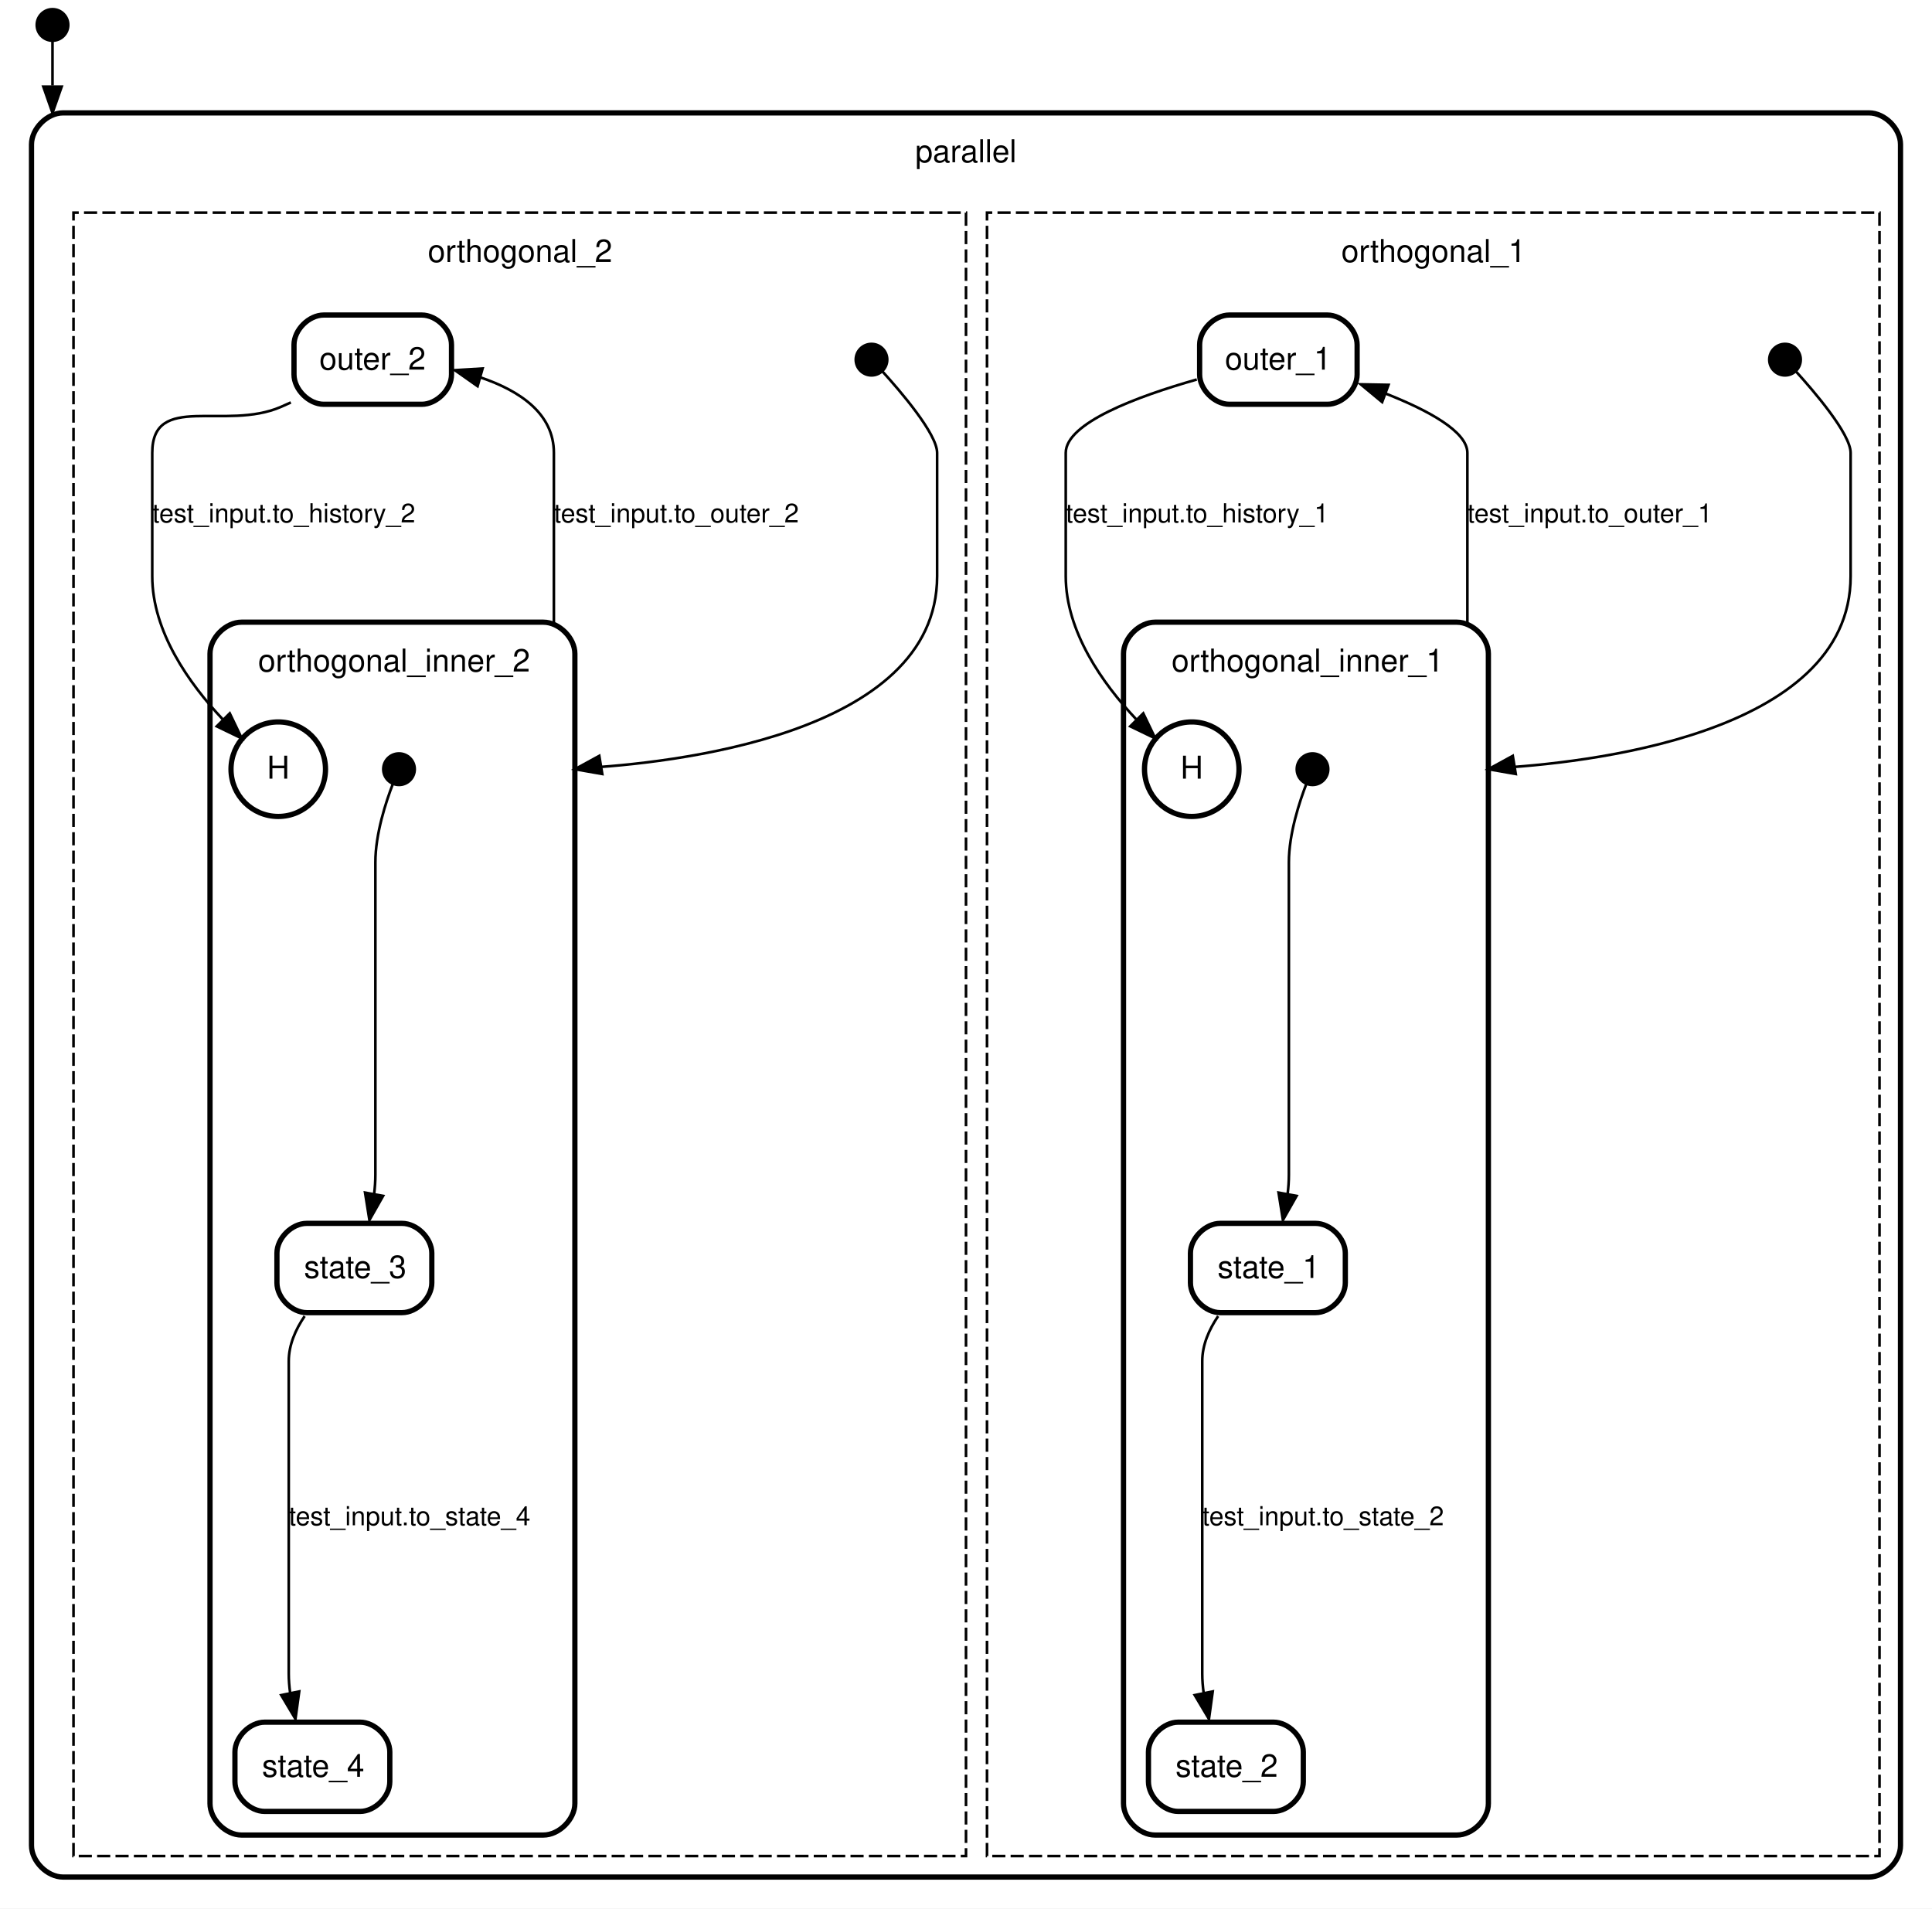
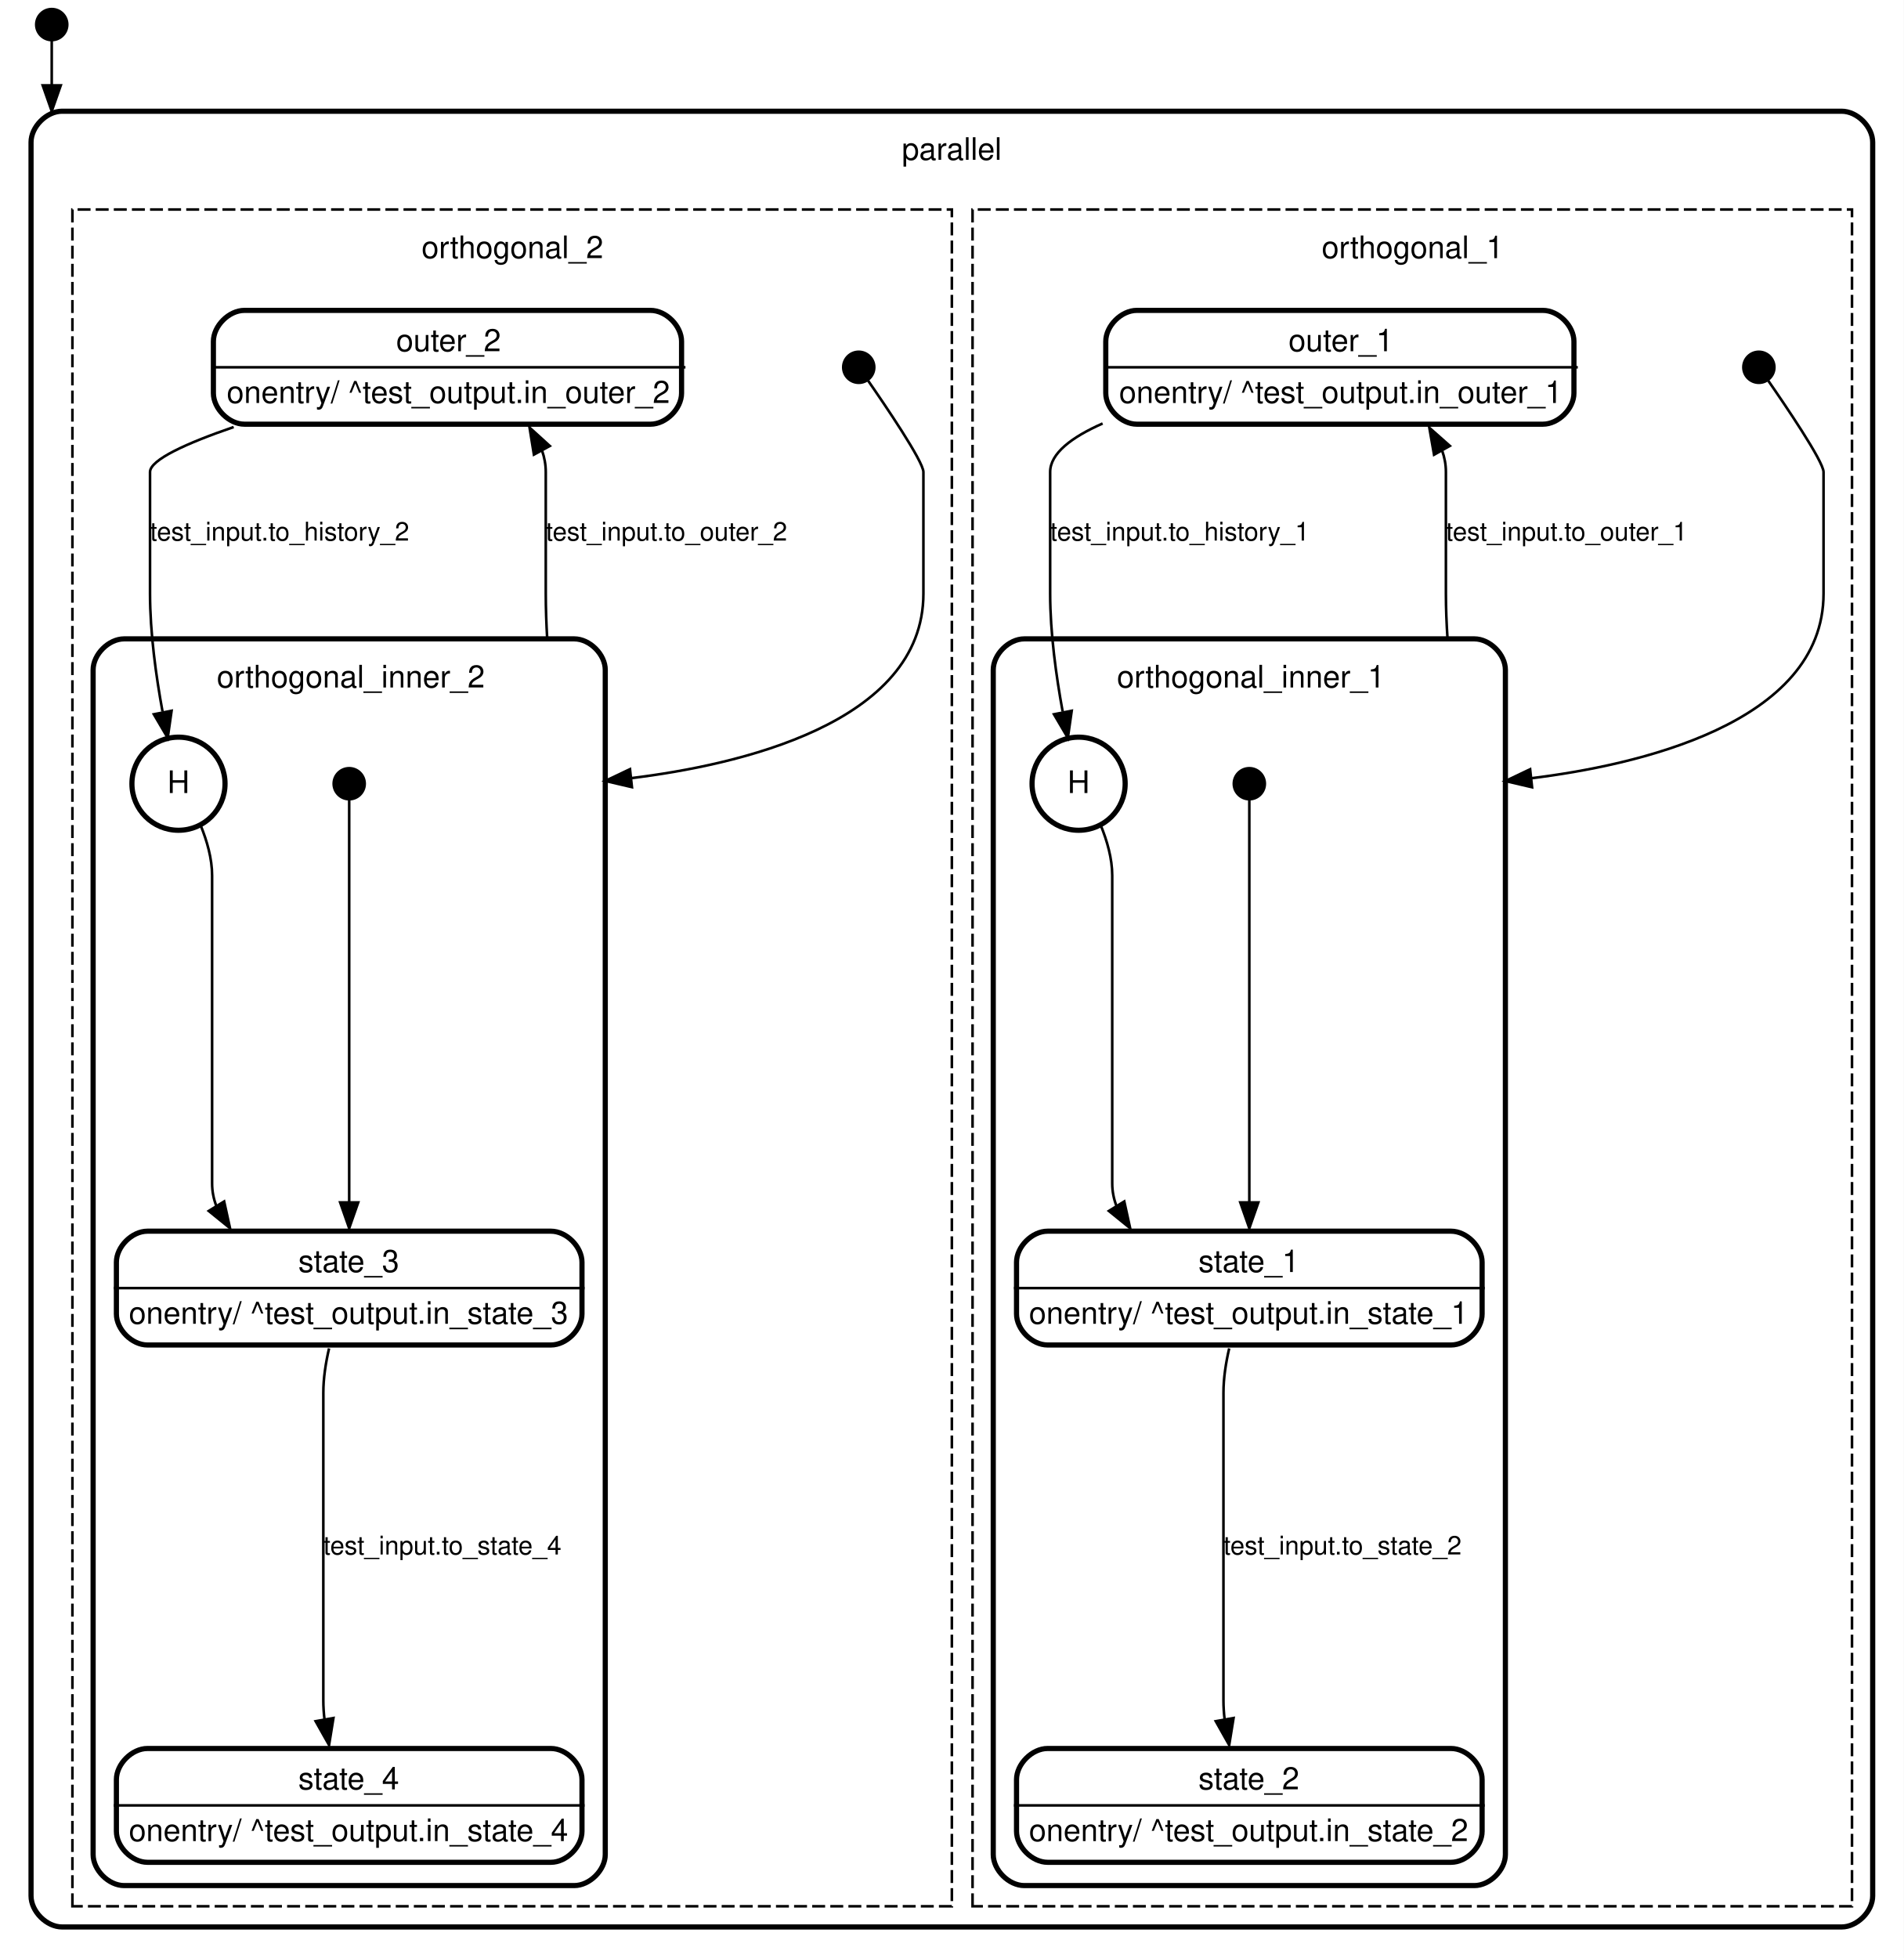
- <svg xmlns="http://www.w3.org/2000/svg" width="736pt" height="727pt" viewBox="0.00 0.00 736.00 727.00">
-   <g id="graph0" class="graph" transform="scale(1 1) rotate(0) translate(4 723)">
-     <polygon fill="#ffffff" stroke="transparent" points="-4,4 -4,-723 732,-723 732,4 -4,4" />
+ <svg xmlns="http://www.w3.org/2000/svg" width="736pt" height="757pt" viewBox="0.00 0.00 736.00 757.00">
+   <g id="graph0" class="graph" transform="scale(1 1) rotate(0) translate(4 753)">
+     <polygon fill="#ffffff" stroke="transparent" points="-4,4 -4,-753 732,-753 732,4 -4,4" />
    <g id="clust1" class="cluster">
-       <path fill="none" stroke="#000000" stroke-width="2" d="M20,-8C20,-8 708,-8 708,-8 714,-8 720,-14 720,-20 720,-20 720,-668 720,-668 720,-674 714,-680 708,-680 708,-680 20,-680 20,-680 14,-680 8,-674 8,-668 8,-668 8,-20 8,-20 8,-14 14,-8 20,-8" />
-       <text text-anchor="start" x="344.667" y="-661.2" font-family="Helvetica,sans-Serif" font-size="12.00" fill="#000000">parallel</text>
+       <path fill="none" stroke="#000000" stroke-width="2" d="M20,-8C20,-8 708,-8 708,-8 714,-8 720,-14 720,-20 720,-20 720,-698 720,-698 720,-704 714,-710 708,-710 708,-710 20,-710 20,-710 14,-710 8,-704 8,-698 8,-698 8,-20 8,-20 8,-14 14,-8 20,-8" />
+       <text text-anchor="start" x="344.667" y="-691.2" font-family="Helvetica,sans-Serif" font-size="12.00" fill="#000000">parallel</text>
    </g>
    <g id="clust2" class="cluster">
-       <polygon fill="none" stroke="#000000" stroke-dasharray="5,2" points="372,-16 372,-642 712,-642 712,-16 372,-16" />
-       <text text-anchor="start" x="506.985" y="-623.2" font-family="Helvetica,sans-Serif" font-size="12.00" fill="#000000">orthogonal_1</text>
+       <polygon fill="none" stroke="#000000" stroke-dasharray="5,2" points="372,-16 372,-672 712,-672 712,-16 372,-16" />
+       <text text-anchor="start" x="506.985" y="-653.2" font-family="Helvetica,sans-Serif" font-size="12.00" fill="#000000">orthogonal_1</text>
    </g>
    <g id="clust3" class="cluster">
-       <path fill="none" stroke="#000000" stroke-width="2" d="M436,-24C436,-24 551,-24 551,-24 557,-24 563,-30 563,-36 563,-36 563,-474 563,-474 563,-480 557,-486 551,-486 551,-486 436,-486 436,-486 430,-486 424,-480 424,-474 424,-474 424,-36 424,-36 424,-30 430,-24 436,-24" />
-       <text text-anchor="start" x="442.315" y="-467.2" font-family="Helvetica,sans-Serif" font-size="12.00" fill="#000000">orthogonal_inner_1</text>
+       <path fill="none" stroke="#000000" stroke-width="2" d="M392,-24C392,-24 566,-24 566,-24 572,-24 578,-30 578,-36 578,-36 578,-494 578,-494 578,-500 572,-506 566,-506 566,-506 392,-506 392,-506 386,-506 380,-500 380,-494 380,-494 380,-36 380,-36 380,-30 386,-24 392,-24" />
+       <text text-anchor="start" x="427.815" y="-487.2" font-family="Helvetica,sans-Serif" font-size="12.00" fill="#000000">orthogonal_inner_1</text>
    </g>
    <g id="clust4" class="cluster">
-       <polygon fill="none" stroke="#000000" stroke-dasharray="5,2" points="24,-16 24,-642 364,-642 364,-16 24,-16" />
-       <text text-anchor="start" x="158.985" y="-623.2" font-family="Helvetica,sans-Serif" font-size="12.00" fill="#000000">orthogonal_2</text>
+       <polygon fill="none" stroke="#000000" stroke-dasharray="5,2" points="24,-16 24,-672 364,-672 364,-16 24,-16" />
+       <text text-anchor="start" x="158.985" y="-653.2" font-family="Helvetica,sans-Serif" font-size="12.00" fill="#000000">orthogonal_2</text>
    </g>
    <g id="clust5" class="cluster">
-       <path fill="none" stroke="#000000" stroke-width="2" d="M88,-24C88,-24 203,-24 203,-24 209,-24 215,-30 215,-36 215,-36 215,-474 215,-474 215,-480 209,-486 203,-486 203,-486 88,-486 88,-486 82,-486 76,-480 76,-474 76,-474 76,-36 76,-36 76,-30 82,-24 88,-24" />
-       <text text-anchor="start" x="94.315" y="-467.2" font-family="Helvetica,sans-Serif" font-size="12.00" fill="#000000">orthogonal_inner_2</text>
+       <path fill="none" stroke="#000000" stroke-width="2" d="M44,-24C44,-24 218,-24 218,-24 224,-24 230,-30 230,-36 230,-36 230,-494 230,-494 230,-500 224,-506 218,-506 218,-506 44,-506 44,-506 38,-506 32,-500 32,-494 32,-494 32,-36 32,-36 32,-30 38,-24 44,-24" />
+       <text text-anchor="start" x="79.815" y="-487.2" font-family="Helvetica,sans-Serif" font-size="12.00" fill="#000000">orthogonal_inner_2</text>
    </g>
    <g id="node1" class="node">
-       <ellipse fill="#000000" stroke="#000000" stroke-width="2" cx="16" cy="-713.5" rx="5.5" ry="5.5" />
+       <ellipse fill="#000000" stroke="#000000" stroke-width="2" cx="16" cy="-743.5" rx="5.5" ry="5.5" />
    </g>
    <g id="edge1" class="edge">
-       <path fill="none" stroke="#000000" d="M16,-707.69C16,-703.614 16,-697.621 16,-690.446" />
-       <polygon fill="#000000" stroke="#000000" points="19.5,-689.998 16,-679.998 12.5,-689.998 19.5,-689.998" />
-       <text text-anchor="middle" x="17.39" y="-691" font-family="Helvetica,sans-Serif" font-size="10.00" fill="#000000"> </text>
+       <path fill="none" stroke="#000000" d="M16,-737.807C16,-733.659 16,-727.477 16,-720.037" />
+       <polygon fill="#000000" stroke="#000000" points="19.5,-719.998 16,-709.998 12.5,-719.998 19.5,-719.998" />
+       <text text-anchor="middle" x="17.39" y="-721" font-family="Helvetica,sans-Serif" font-size="10.00" fill="#000000"> </text>
    </g>
    <g id="node4" class="node">
-       <ellipse fill="#000000" stroke="#000000" stroke-width="2" cx="676" cy="-586" rx="5.5" ry="5.5" />
+       <ellipse fill="#000000" stroke="#000000" stroke-width="2" cx="676" cy="-611" rx="5.5" ry="5.5" />
    </g>
    <g id="edge2" class="edge">
-       <path fill="none" stroke="#000000" d="M679.906,-581.81C686.938,-574.087 701,-557.737 701,-550.5 701,-550.5 701,-550.5 701,-503.5 701,-442.603 598.409,-432.154 565.223,-430.367" />
-       <polygon fill="#000000" stroke="#000000" points="573.436,-428.173 563,-430.001 572.298,-435.08 573.436,-428.173" />
-       <text text-anchor="middle" x="702.389" y="-524" font-family="Helvetica,sans-Serif" font-size="10.00" fill="#000000"> </text>
+       <path fill="none" stroke="#000000" d="M679.268,-606.335C686.045,-596.581 701,-574.59 701,-570.5 701,-570.5 701,-570.5 701,-523.5 701,-472.884 627.784,-457.009 588.011,-452.119" />
+       <polygon fill="#000000" stroke="#000000" points="588.317,-448.632 577.997,-451.033 587.562,-455.591 588.317,-448.632" />
+       <text text-anchor="middle" x="702.389" y="-544" font-family="Helvetica,sans-Serif" font-size="10.00" fill="#000000"> </text>
    </g>
    <g id="node5" class="node">
-       <polygon fill="transparent" stroke="transparent" stroke-width="2" points="514,-604 452,-604 452,-568 514,-568 514,-604" />
-       <text text-anchor="start" x="462.658" y="-582.2" font-family="Helvetica,sans-Serif" font-size="12.00" fill="#000000">outer_1</text>
-       <path fill="none" stroke="#000000" stroke-width="2" d="M464.333,-569C464.333,-569 501.667,-569 501.667,-569 507.333,-569 513,-574.667 513,-580.333 513,-580.333 513,-591.667 513,-591.667 513,-597.333 507.333,-603 501.667,-603 501.667,-603 464.333,-603 464.333,-603 458.667,-603 453,-597.333 453,-591.667 453,-591.667 453,-580.333 453,-580.333 453,-574.667 458.667,-569 464.333,-569" />
+       <polygon fill="transparent" stroke="transparent" stroke-width="2" points="605.5,-634 422.5,-634 422.5,-588 605.5,-588 605.5,-634" />
+       <text text-anchor="start" x="494.158" y="-617.2" font-family="Helvetica,sans-Serif" font-size="12.00" fill="#000000">outer_1</text>
+       <text text-anchor="start" x="428.652" y="-597.2" font-family="Helvetica,sans-Serif" font-size="12.00" fill="#000000">onentry/ ^test_output.in_outer_1</text>
+       <polygon fill="#000000" stroke="#000000" points="423,-611 423,-611 606,-611 606,-611 423,-611" />
+       <path fill="none" stroke="#000000" stroke-width="2" d="M435.5,-589C435.5,-589 592.5,-589 592.5,-589 598.5,-589 604.5,-595 604.5,-601 604.5,-601 604.5,-621 604.5,-621 604.5,-627 598.5,-633 592.5,-633 592.5,-633 435.5,-633 435.5,-633 429.5,-633 423.5,-627 423.5,-621 423.5,-621 423.5,-601 423.5,-601 423.5,-595 429.5,-589 435.5,-589" />
    </g>
    <g id="node10" class="node">
-       <ellipse fill="transparent" stroke="#000000" stroke-width="2" cx="450" cy="-430" rx="18" ry="18" />
-       <text text-anchor="middle" x="450" y="-426.4" font-family="Helvetica,sans-Serif" font-size="12.00" fill="#000000">H</text>
+       <ellipse fill="transparent" stroke="#000000" stroke-width="2" cx="413" cy="-450" rx="18" ry="18" />
+       <text text-anchor="middle" x="413" y="-446.4" font-family="Helvetica,sans-Serif" font-size="12.00" fill="#000000">H</text>
+     </g>
+     <g id="edge7" class="edge">
+       <path fill="none" stroke="#000000" d="M422.282,-589.274C410.255,-583.954 402,-577.685 402,-570.5 402,-570.5 402,-570.5 402,-523.5 402,-508.33 404.32,-491.592 406.829,-477.925" />
+       <polygon fill="#000000" stroke="#000000" points="410.342,-478.2 408.841,-467.712 403.474,-476.846 410.342,-478.2" />
+       <text text-anchor="start" x="402" y="-544" font-family="Helvetica,sans-Serif" font-size="10.00" fill="#000000">test_input.to_history_1   </text>
    </g>
    <g id="edge6" class="edge">
-       <path fill="none" stroke="#000000" d="M451.915,-578.443C429.072,-571.952 402,-561.862 402,-550.5 402,-550.5 402,-550.5 402,-503.5 402,-482.479 415.934,-462.773 428.787,-449.068" />
-       <polygon fill="#000000" stroke="#000000" points="431.528,-451.276 436.116,-441.727 426.574,-446.33 431.528,-451.276" />
-       <text text-anchor="start" x="402" y="-524" font-family="Helvetica,sans-Serif" font-size="10.00" fill="#000000">test_input.to_history_1   </text>
+       <path fill="none" stroke="#000000" d="M555.635,-505.997C555.24,-511.897 555,-517.815 555,-523.5 555,-570.5 555,-570.5 555,-570.5 555,-573.402 554.474,-576.165 553.541,-578.786" />
+       <polygon fill="#000000" stroke="#000000" points="550.419,-577.197 548.594,-587.634 556.529,-580.613 550.419,-577.197" />
+       <text text-anchor="start" x="555" y="-544" font-family="Helvetica,sans-Serif" font-size="10.00" fill="#000000">test_input.to_outer_1   </text>
+     </g>
+     <g id="node7" class="node">
+       <ellipse fill="#000000" stroke="#000000" stroke-width="2" cx="479" cy="-450" rx="5.5" ry="5.5" />
+     </g>
+     <g id="node8" class="node">
+       <polygon fill="transparent" stroke="transparent" stroke-width="2" points="570,-278 388,-278 388,-232 570,-232 570,-278" />
+       <text text-anchor="start" x="459.324" y="-261.2" font-family="Helvetica,sans-Serif" font-size="12.00" fill="#000000">state_1</text>
+       <text text-anchor="start" x="393.817" y="-241.2" font-family="Helvetica,sans-Serif" font-size="12.00" fill="#000000">onentry/ ^test_output.in_state_1</text>
+       <polygon fill="#000000" stroke="#000000" points="388,-255 388,-255 570,-255 570,-255 388,-255" />
+       <path fill="none" stroke="#000000" stroke-width="2" d="M401,-233C401,-233 557,-233 557,-233 563,-233 569,-239 569,-245 569,-245 569,-265 569,-265 569,-271 563,-277 557,-277 557,-277 401,-277 401,-277 395,-277 389,-271 389,-265 389,-265 389,-245 389,-245 389,-239 395,-233 401,-233" />
+     </g>
+     <g id="edge3" class="edge">
+       <path fill="none" stroke="#000000" d="M479,-444.466C479,-437.482 479,-425.101 479,-414.5 479,-414.5 479,-414.5 479,-295.5 479,-293.127 479,-290.676 479,-288.208" />
+       <polygon fill="#000000" stroke="#000000" points="482.5,-288.131 479,-278.131 475.5,-288.131 482.5,-288.131" />
+       <text text-anchor="middle" x="480.389" y="-352" font-family="Helvetica,sans-Serif" font-size="10.00" fill="#000000"> </text>
+     </g>
+     <g id="node9" class="node">
+       <polygon fill="transparent" stroke="transparent" stroke-width="2" points="570,-78 388,-78 388,-32 570,-32 570,-78" />
+       <text text-anchor="start" x="459.324" y="-61.2" font-family="Helvetica,sans-Serif" font-size="12.00" fill="#000000">state_2</text>
+       <text text-anchor="start" x="393.817" y="-41.2" font-family="Helvetica,sans-Serif" font-size="12.00" fill="#000000">onentry/ ^test_output.in_state_2</text>
+       <polygon fill="#000000" stroke="#000000" points="388,-55 388,-55 570,-55 570,-55 388,-55" />
+       <path fill="none" stroke="#000000" stroke-width="2" d="M401,-33C401,-33 557,-33 557,-33 563,-33 569,-39 569,-45 569,-45 569,-65 569,-65 569,-71 563,-77 557,-77 557,-77 401,-77 401,-77 395,-77 389,-71 389,-65 389,-65 389,-45 389,-45 389,-39 395,-33 401,-33" />
+     </g>
+     <g id="edge4" class="edge">
+       <path fill="none" stroke="#000000" d="M471.219,-231.682C469.928,-226.116 469,-220.149 469,-214.5 469,-214.5 469,-214.5 469,-95.5 469,-93.117 469.165,-90.677 469.453,-88.235" />
+       <polygon fill="#000000" stroke="#000000" points="472.912,-88.777 471.219,-78.318 466.02,-87.55 472.912,-88.777" />
+       <text text-anchor="start" x="469" y="-152" font-family="Helvetica,sans-Serif" font-size="10.00" fill="#000000">test_input.to_state_2   </text>
    </g>
    <g id="edge5" class="edge">
-       <path fill="none" stroke="#000000" d="M555,-485.999C555,-491.908 555,-497.827 555,-503.5 555,-550.5 555,-550.5 555,-550.5 555,-558.597 540.167,-566.657 523.966,-573.046" />
-       <polygon fill="#000000" stroke="#000000" points="522.531,-569.845 514.371,-576.602 524.964,-576.409 522.531,-569.845" />
-       <text text-anchor="start" x="555" y="-524" font-family="Helvetica,sans-Serif" font-size="10.00" fill="#000000">test_input.to_outer_1   </text>
-     </g>
-     <g id="node7" class="node">
-       <ellipse fill="#000000" stroke="#000000" stroke-width="2" cx="496" cy="-430" rx="5.5" ry="5.5" />
-     </g>
-     <g id="node8" class="node">
-       <polygon fill="transparent" stroke="transparent" stroke-width="2" points="509.5,-258 448.5,-258 448.5,-222 509.5,-222 509.5,-258" />
-       <text text-anchor="start" x="459.824" y="-236.2" font-family="Helvetica,sans-Serif" font-size="12.00" fill="#000000">state_1</text>
-       <path fill="none" stroke="#000000" stroke-width="2" d="M460.833,-223C460.833,-223 497.167,-223 497.167,-223 502.833,-223 508.5,-228.667 508.5,-234.333 508.5,-234.333 508.5,-245.667 508.5,-245.667 508.5,-251.333 502.833,-257 497.167,-257 497.167,-257 460.833,-257 460.833,-257 455.167,-257 449.5,-251.333 449.5,-245.667 449.5,-245.667 449.5,-234.333 449.5,-234.333 449.5,-228.667 455.167,-223 460.833,-223" />
-     </g>
-     <g id="edge3" class="edge">
-       <path fill="none" stroke="#000000" d="M493.729,-424.574C491.063,-417.702 487,-405.436 487,-394.5 487,-394.5 487,-394.5 487,-275.5 487,-273.101 486.824,-270.633 486.524,-268.169" />
-       <polygon fill="#000000" stroke="#000000" points="489.954,-267.466 484.729,-258.25 483.066,-268.713 489.954,-267.466" />
-       <text text-anchor="middle" x="488.389" y="-332" font-family="Helvetica,sans-Serif" font-size="10.00" fill="#000000"> </text>
-     </g>
-     <g id="node9" class="node">
-       <polygon fill="transparent" stroke="transparent" stroke-width="2" points="493.5,-68 432.5,-68 432.5,-32 493.5,-32 493.5,-68" />
-       <text text-anchor="start" x="443.824" y="-46.2" font-family="Helvetica,sans-Serif" font-size="12.00" fill="#000000">state_2</text>
-       <path fill="none" stroke="#000000" stroke-width="2" d="M444.833,-33C444.833,-33 481.167,-33 481.167,-33 486.833,-33 492.5,-38.667 492.5,-44.333 492.5,-44.333 492.5,-55.667 492.5,-55.667 492.5,-61.333 486.833,-67 481.167,-67 481.167,-67 444.833,-67 444.833,-67 439.167,-67 433.5,-61.333 433.5,-55.667 433.5,-55.667 433.5,-44.333 433.5,-44.333 433.5,-38.667 439.167,-33 444.833,-33" />
-     </g>
-     <g id="edge4" class="edge">
-       <path fill="none" stroke="#000000" d="M460.052,-221.66C456.565,-216.545 454,-210.681 454,-204.5 454,-204.5 454,-204.5 454,-85.5 454,-83.086 454.198,-80.607 454.535,-78.135" />
-       <polygon fill="#000000" stroke="#000000" points="457.992,-78.701 456.555,-68.204 451.132,-77.306 457.992,-78.701" />
-       <text text-anchor="start" x="454" y="-142" font-family="Helvetica,sans-Serif" font-size="10.00" fill="#000000">test_input.to_state_2   </text>
+       <path fill="none" stroke="#000000" d="M421.599,-433.83C424.016,-427.916 426,-421.063 426,-414.5 426,-414.5 426,-414.5 426,-295.5 426,-292.352 426.598,-289.415 427.666,-286.681" />
+       <polygon fill="#000000" stroke="#000000" points="430.657,-288.5 432.929,-278.152 424.699,-284.824 430.657,-288.5" />
+       <text text-anchor="middle" x="427.389" y="-352" font-family="Helvetica,sans-Serif" font-size="10.00" fill="#000000"> </text>
    </g>
    <g id="node12" class="node">
-       <ellipse fill="#000000" stroke="#000000" stroke-width="2" cx="328" cy="-586" rx="5.5" ry="5.5" />
+       <ellipse fill="#000000" stroke="#000000" stroke-width="2" cx="328" cy="-611" rx="5.5" ry="5.5" />
    </g>
-     <g id="edge7" class="edge">
-       <path fill="none" stroke="#000000" d="M331.906,-581.81C338.938,-574.087 353,-557.737 353,-550.5 353,-550.5 353,-550.5 353,-503.5 353,-442.603 250.41,-432.154 217.223,-430.367" />
-       <polygon fill="#000000" stroke="#000000" points="225.436,-428.173 215,-430.001 224.298,-435.08 225.436,-428.173" />
-       <text text-anchor="middle" x="354.389" y="-524" font-family="Helvetica,sans-Serif" font-size="10.00" fill="#000000"> </text>
+     <g id="edge8" class="edge">
+       <path fill="none" stroke="#000000" d="M331.268,-606.335C338.045,-596.581 353,-574.59 353,-570.5 353,-570.5 353,-570.5 353,-523.5 353,-473.014 280.453,-457.113 240.181,-452.176" />
+       <polygon fill="#000000" stroke="#000000" points="240.316,-448.67 229.999,-451.076 239.565,-455.63 240.316,-448.67" />
+       <text text-anchor="middle" x="354.389" y="-544" font-family="Helvetica,sans-Serif" font-size="10.00" fill="#000000"> </text>
    </g>
    <g id="node13" class="node">
-       <polygon fill="transparent" stroke="transparent" stroke-width="2" points="169,-604 107,-604 107,-568 169,-568 169,-604" />
-       <text text-anchor="start" x="117.658" y="-582.2" font-family="Helvetica,sans-Serif" font-size="12.00" fill="#000000">outer_2</text>
-       <path fill="none" stroke="#000000" stroke-width="2" d="M119.333,-569C119.333,-569 156.667,-569 156.667,-569 162.333,-569 168,-574.667 168,-580.333 168,-580.333 168,-591.667 168,-591.667 168,-597.333 162.333,-603 156.667,-603 156.667,-603 119.333,-603 119.333,-603 113.667,-603 108,-597.333 108,-591.667 108,-591.667 108,-580.333 108,-580.333 108,-574.667 113.667,-569 119.333,-569" />
+       <polygon fill="transparent" stroke="transparent" stroke-width="2" points="260.5,-634 77.5,-634 77.5,-588 260.5,-588 260.5,-634" />
+       <text text-anchor="start" x="149.158" y="-617.2" font-family="Helvetica,sans-Serif" font-size="12.00" fill="#000000">outer_2</text>
+       <text text-anchor="start" x="83.652" y="-597.2" font-family="Helvetica,sans-Serif" font-size="12.00" fill="#000000">onentry/ ^test_output.in_outer_2</text>
+       <polygon fill="#000000" stroke="#000000" points="78,-611 78,-611 261,-611 261,-611 78,-611" />
+       <path fill="none" stroke="#000000" stroke-width="2" d="M90.5,-589C90.5,-589 247.5,-589 247.5,-589 253.5,-589 259.5,-595 259.5,-601 259.5,-601 259.5,-621 259.5,-621 259.5,-627 253.5,-633 247.5,-633 247.5,-633 90.5,-633 90.5,-633 84.5,-633 78.5,-627 78.5,-621 78.5,-621 78.5,-601 78.5,-601 78.5,-595 84.5,-589 90.5,-589" />
    </g>
    <g id="node18" class="node">
-       <ellipse fill="transparent" stroke="#000000" stroke-width="2" cx="102" cy="-430" rx="18" ry="18" />
-       <text text-anchor="middle" x="102" y="-426.4" font-family="Helvetica,sans-Serif" font-size="12.00" fill="#000000">H</text>
+       <ellipse fill="transparent" stroke="#000000" stroke-width="2" cx="65" cy="-450" rx="18" ry="18" />
+       <text text-anchor="middle" x="65" y="-446.4" font-family="Helvetica,sans-Serif" font-size="12.00" fill="#000000">H</text>
+     </g>
+     <g id="edge13" class="edge">
+       <path fill="none" stroke="#000000" d="M86.34,-587.9C68.056,-581.611 54,-575.236 54,-570.5 54,-570.5 54,-570.5 54,-523.5 54,-508.33 56.32,-491.592 58.829,-477.925" />
+       <polygon fill="#000000" stroke="#000000" points="62.342,-478.2 60.841,-467.712 55.474,-476.846 62.342,-478.2" />
+       <text text-anchor="start" x="54" y="-544" font-family="Helvetica,sans-Serif" font-size="10.00" fill="#000000">test_input.to_history_2   </text>
+     </g>
+     <g id="edge12" class="edge">
+       <path fill="none" stroke="#000000" d="M207.557,-505.995C207.21,-511.898 207,-517.817 207,-523.5 207,-570.5 207,-570.5 207,-570.5 207,-573.384 206.481,-576.146 205.565,-578.776" />
+       <polygon fill="#000000" stroke="#000000" points="202.415,-577.244 200.725,-587.704 208.568,-580.581 202.415,-577.244" />
+       <text text-anchor="start" x="207" y="-544" font-family="Helvetica,sans-Serif" font-size="10.00" fill="#000000">test_input.to_outer_2   </text>
+     </g>
+     <g id="node15" class="node">
+       <ellipse fill="#000000" stroke="#000000" stroke-width="2" cx="131" cy="-450" rx="5.5" ry="5.5" />
+     </g>
+     <g id="node16" class="node">
+       <polygon fill="transparent" stroke="transparent" stroke-width="2" points="222,-278 40,-278 40,-232 222,-232 222,-278" />
+       <text text-anchor="start" x="111.324" y="-261.2" font-family="Helvetica,sans-Serif" font-size="12.00" fill="#000000">state_3</text>
+       <text text-anchor="start" x="45.817" y="-241.2" font-family="Helvetica,sans-Serif" font-size="12.00" fill="#000000">onentry/ ^test_output.in_state_3</text>
+       <polygon fill="#000000" stroke="#000000" points="40,-255 40,-255 222,-255 222,-255 40,-255" />
+       <path fill="none" stroke="#000000" stroke-width="2" d="M53,-233C53,-233 209,-233 209,-233 215,-233 221,-239 221,-245 221,-245 221,-265 221,-265 221,-271 215,-277 209,-277 209,-277 53,-277 53,-277 47,-277 41,-271 41,-265 41,-265 41,-245 41,-245 41,-239 47,-233 53,-233" />
+     </g>
+     <g id="edge9" class="edge">
+       <path fill="none" stroke="#000000" d="M131,-444.466C131,-437.482 131,-425.101 131,-414.5 131,-414.5 131,-414.5 131,-295.5 131,-293.127 131,-290.676 131,-288.208" />
+       <polygon fill="#000000" stroke="#000000" points="134.5,-288.131 131,-278.131 127.5,-288.131 134.5,-288.131" />
+       <text text-anchor="middle" x="132.389" y="-352" font-family="Helvetica,sans-Serif" font-size="10.00" fill="#000000"> </text>
+     </g>
+     <g id="node17" class="node">
+       <polygon fill="transparent" stroke="transparent" stroke-width="2" points="222,-78 40,-78 40,-32 222,-32 222,-78" />
+       <text text-anchor="start" x="111.324" y="-61.2" font-family="Helvetica,sans-Serif" font-size="12.00" fill="#000000">state_4</text>
+       <text text-anchor="start" x="45.817" y="-41.2" font-family="Helvetica,sans-Serif" font-size="12.00" fill="#000000">onentry/ ^test_output.in_state_4</text>
+       <polygon fill="#000000" stroke="#000000" points="40,-55 40,-55 222,-55 222,-55 40,-55" />
+       <path fill="none" stroke="#000000" stroke-width="2" d="M53,-33C53,-33 209,-33 209,-33 215,-33 221,-39 221,-45 221,-45 221,-65 221,-65 221,-71 215,-77 209,-77 209,-77 53,-77 53,-77 47,-77 41,-71 41,-65 41,-65 41,-45 41,-45 41,-39 47,-33 53,-33" />
+     </g>
+     <g id="edge10" class="edge">
+       <path fill="none" stroke="#000000" d="M123.219,-231.682C121.928,-226.116 121,-220.149 121,-214.5 121,-214.5 121,-214.5 121,-95.5 121,-93.117 121.165,-90.677 121.453,-88.235" />
+       <polygon fill="#000000" stroke="#000000" points="124.912,-88.777 123.219,-78.318 118.02,-87.55 124.912,-88.777" />
+       <text text-anchor="start" x="121" y="-152" font-family="Helvetica,sans-Serif" font-size="10.00" fill="#000000">test_input.to_state_4   </text>
    </g>
    <g id="edge11" class="edge">
-       <path fill="none" stroke="#000000" d="M106.804,-569.698C105.525,-569.112 104.254,-568.543 103,-568 81.782,-558.803 54,-573.625 54,-550.5 54,-550.5 54,-550.5 54,-503.5 54,-482.479 67.934,-462.773 80.787,-449.068" />
-       <polygon fill="#000000" stroke="#000000" points="83.528,-451.276 88.116,-441.727 78.574,-446.33 83.528,-451.276" />
-       <text text-anchor="start" x="54" y="-524" font-family="Helvetica,sans-Serif" font-size="10.00" fill="#000000">test_input.to_history_2   </text>
-     </g>
-     <g id="edge10" class="edge">
-       <path fill="none" stroke="#000000" d="M207,-485.999C207,-491.908 207,-497.827 207,-503.5 207,-550.5 207,-550.5 207,-550.5 207,-565.529 193.896,-574.201 179.109,-579.203" />
-       <polygon fill="#000000" stroke="#000000" points="177.938,-575.897 169.27,-581.989 179.845,-582.632 177.938,-575.897" />
-       <text text-anchor="start" x="207" y="-524" font-family="Helvetica,sans-Serif" font-size="10.00" fill="#000000">test_input.to_outer_2   </text>
-     </g>
-     <g id="node15" class="node">
-       <ellipse fill="#000000" stroke="#000000" stroke-width="2" cx="148" cy="-430" rx="5.5" ry="5.5" />
-     </g>
-     <g id="node16" class="node">
-       <polygon fill="transparent" stroke="transparent" stroke-width="2" points="161.5,-258 100.5,-258 100.5,-222 161.5,-222 161.5,-258" />
-       <text text-anchor="start" x="111.824" y="-236.2" font-family="Helvetica,sans-Serif" font-size="12.00" fill="#000000">state_3</text>
-       <path fill="none" stroke="#000000" stroke-width="2" d="M112.833,-223C112.833,-223 149.167,-223 149.167,-223 154.833,-223 160.5,-228.667 160.5,-234.333 160.5,-234.333 160.5,-245.667 160.5,-245.667 160.5,-251.333 154.833,-257 149.167,-257 149.167,-257 112.833,-257 112.833,-257 107.167,-257 101.5,-251.333 101.5,-245.667 101.5,-245.667 101.5,-234.333 101.5,-234.333 101.5,-228.667 107.167,-223 112.833,-223" />
-     </g>
-     <g id="edge8" class="edge">
-       <path fill="none" stroke="#000000" d="M145.729,-424.574C143.063,-417.702 139,-405.436 139,-394.5 139,-394.5 139,-394.5 139,-275.5 139,-273.101 138.824,-270.633 138.524,-268.169" />
-       <polygon fill="#000000" stroke="#000000" points="141.954,-267.466 136.729,-258.25 135.066,-268.713 141.954,-267.466" />
-       <text text-anchor="middle" x="140.389" y="-332" font-family="Helvetica,sans-Serif" font-size="10.00" fill="#000000"> </text>
-     </g>
-     <g id="node17" class="node">
-       <polygon fill="transparent" stroke="transparent" stroke-width="2" points="145.5,-68 84.5,-68 84.5,-32 145.5,-32 145.5,-68" />
-       <text text-anchor="start" x="95.824" y="-46.2" font-family="Helvetica,sans-Serif" font-size="12.00" fill="#000000">state_4</text>
-       <path fill="none" stroke="#000000" stroke-width="2" d="M96.833,-33C96.833,-33 133.167,-33 133.167,-33 138.833,-33 144.5,-38.667 144.5,-44.333 144.5,-44.333 144.5,-55.667 144.5,-55.667 144.5,-61.333 138.833,-67 133.167,-67 133.167,-67 96.833,-67 96.833,-67 91.167,-67 85.5,-61.333 85.5,-55.667 85.5,-55.667 85.5,-44.333 85.5,-44.333 85.5,-38.667 91.167,-33 96.833,-33" />
-     </g>
-     <g id="edge9" class="edge">
-       <path fill="none" stroke="#000000" d="M112.052,-221.66C108.565,-216.545 106,-210.681 106,-204.5 106,-204.5 106,-204.5 106,-85.5 106,-83.086 106.198,-80.607 106.535,-78.135" />
-       <polygon fill="#000000" stroke="#000000" points="109.992,-78.701 108.555,-68.204 103.132,-77.306 109.992,-78.701" />
-       <text text-anchor="start" x="106" y="-142" font-family="Helvetica,sans-Serif" font-size="10.00" fill="#000000">test_input.to_state_4   </text>
+       <path fill="none" stroke="#000000" d="M73.599,-433.83C76.016,-427.916 78,-421.063 78,-414.5 78,-414.5 78,-414.5 78,-295.5 78,-292.352 78.598,-289.415 79.666,-286.681" />
+       <polygon fill="#000000" stroke="#000000" points="82.657,-288.5 84.929,-278.152 76.699,-284.824 82.657,-288.5" />
+       <text text-anchor="middle" x="79.389" y="-352" font-family="Helvetica,sans-Serif" font-size="10.00" fill="#000000"> </text>
    </g>
  </g>
</svg>
